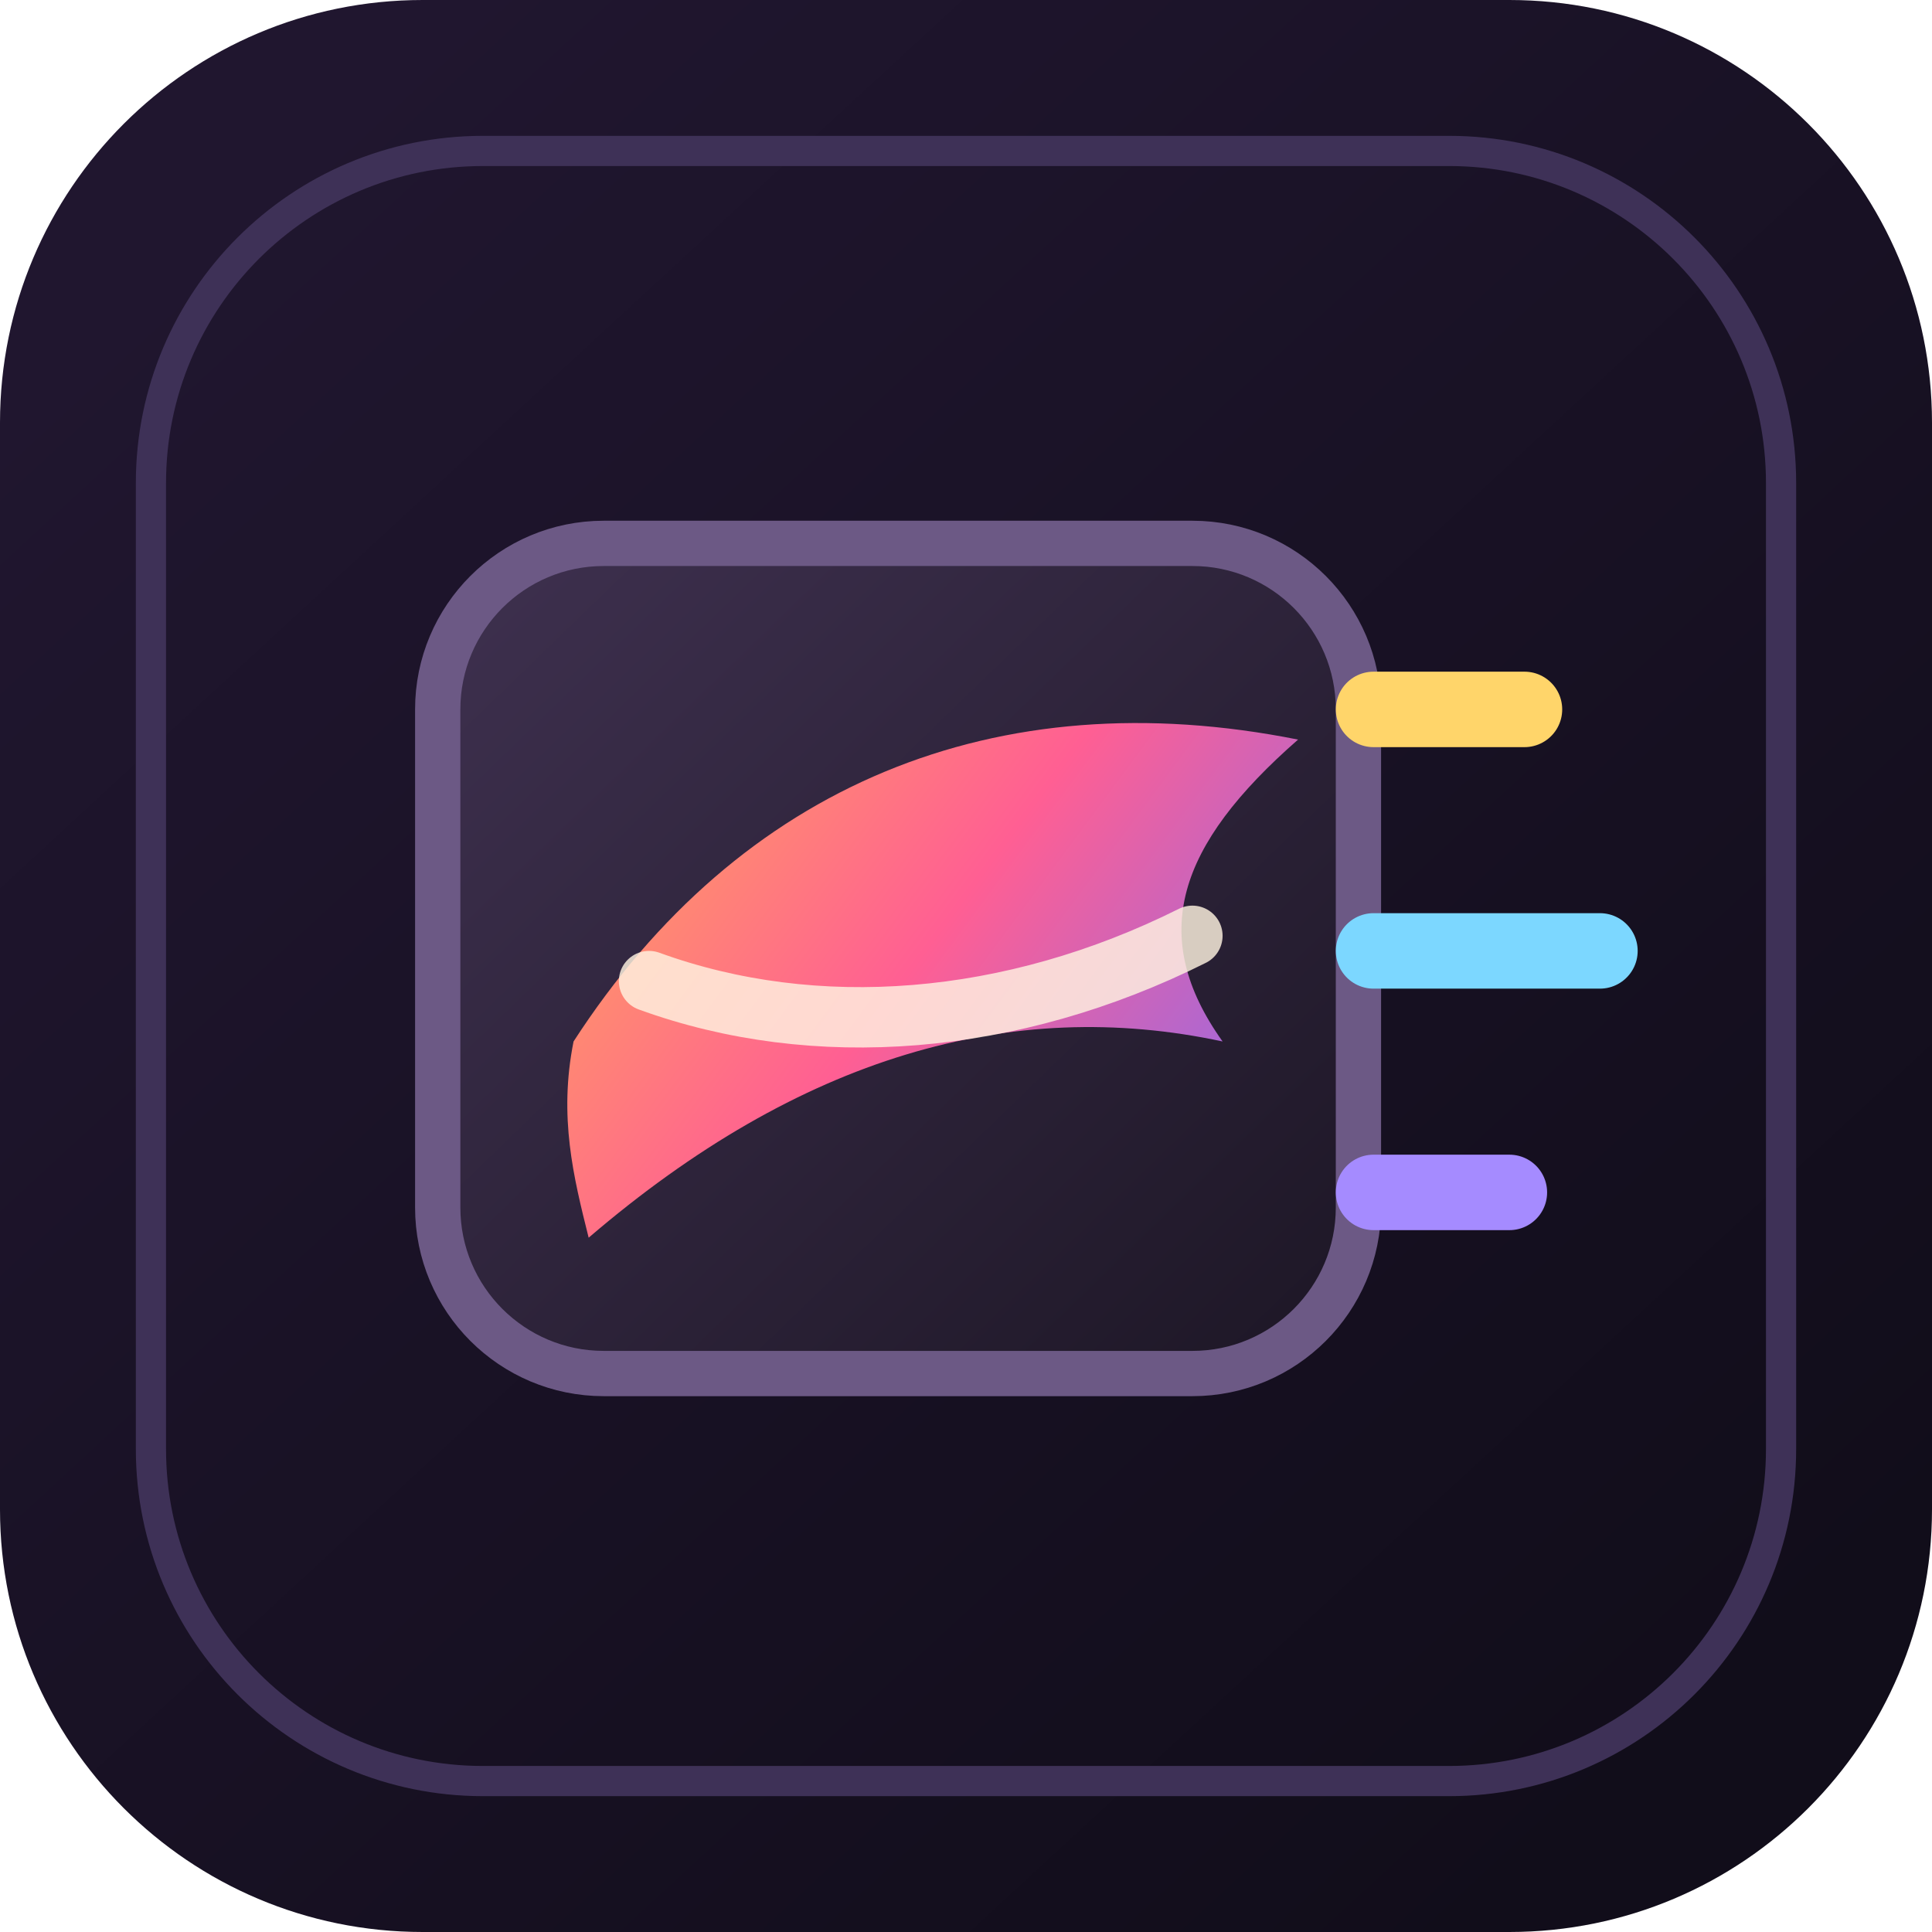
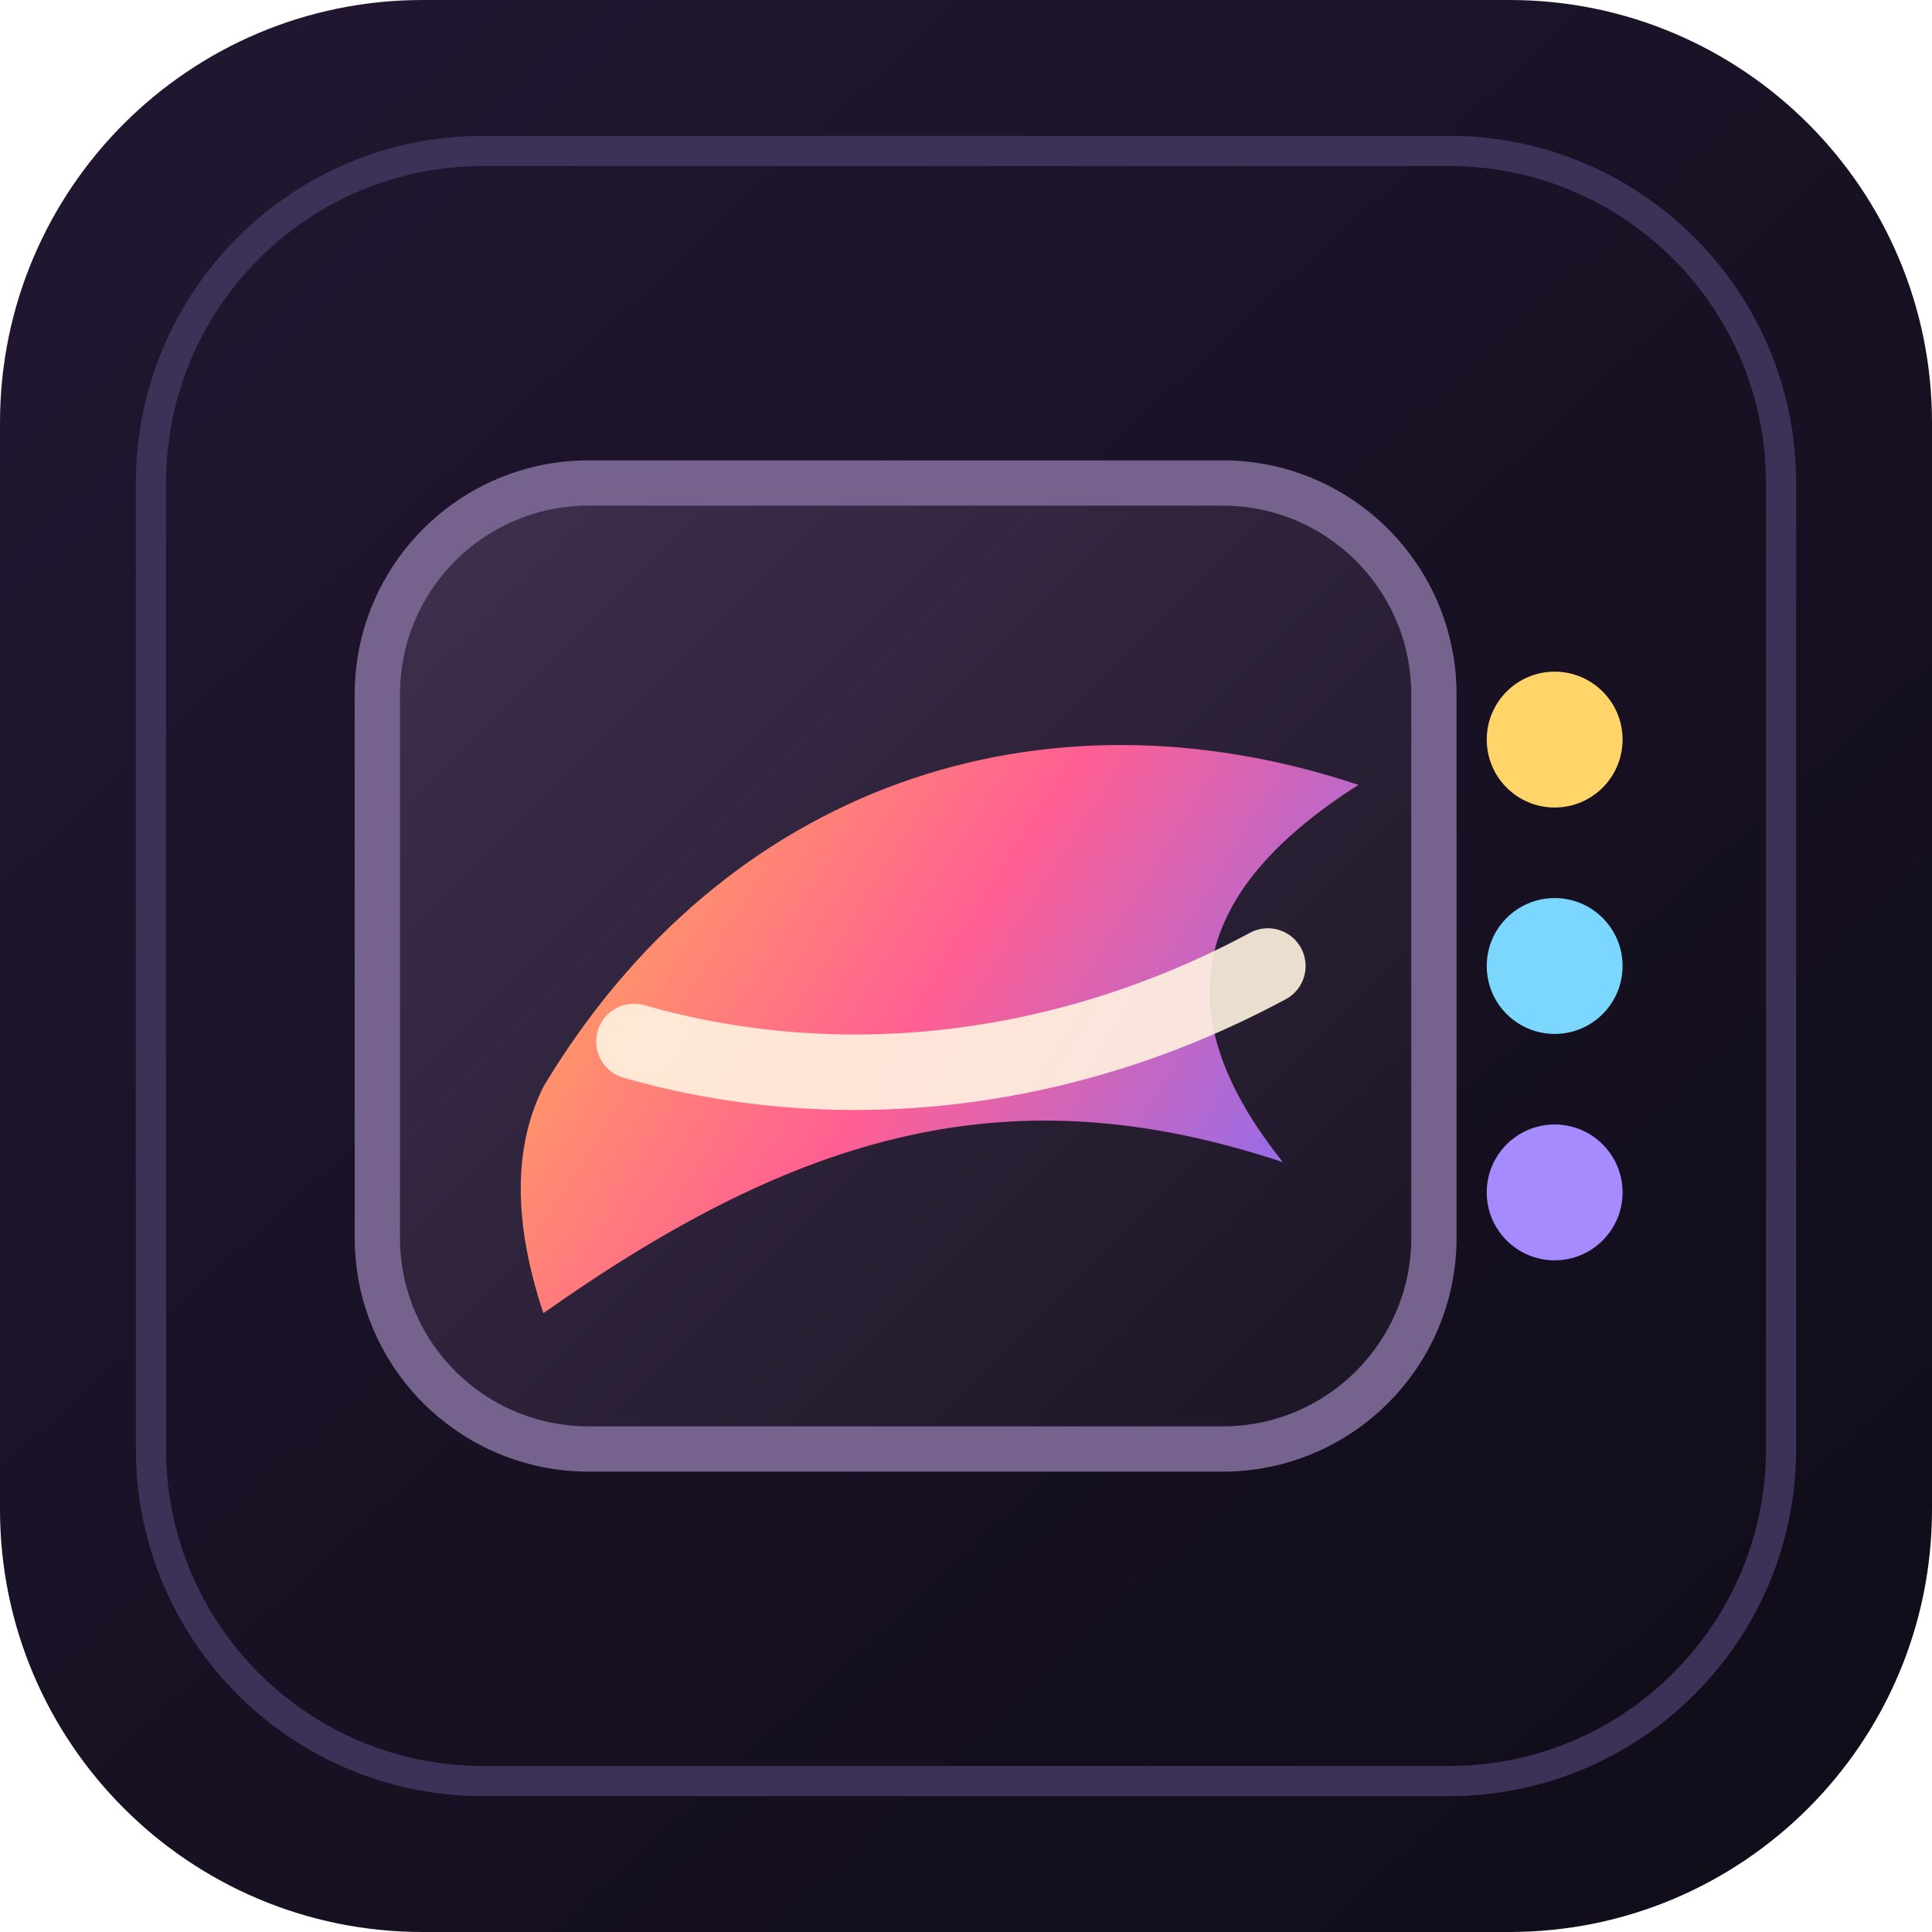
<svg xmlns="http://www.w3.org/2000/svg" viewBox="0 0 128 128" role="img" aria-labelledby="title desc">
  <defs>
    <linearGradient id="bg" x1="16" y1="12" x2="112" y2="116" gradientUnits="userSpaceOnUse">
      <stop offset="0" stop-color="#20162f" />
      <stop offset="1" stop-color="#110d1a" />
    </linearGradient>
-     <linearGradient id="card" x1="30" y1="34" x2="90" y2="96" gradientUnits="userSpaceOnUse">
-       <stop offset="0" stop-color="#3F3150" />
-       <stop offset="1" stop-color="#1B1523" />
+     <linearGradient id="card" x1="26" y1="31" x2="94" y2="99" gradientUnits="userSpaceOnUse">
+       <stop offset="0" stop-color="#403050" />
+       <stop offset="1" stop-color="#1A1422" />
    </linearGradient>
-     <linearGradient id="paint" x1="35" y1="42" x2="89" y2="82" gradientUnits="userSpaceOnUse">
+     <linearGradient id="paint" x1="34" y1="48" x2="90" y2="83" gradientUnits="userSpaceOnUse">
      <stop offset="0" stop-color="#FFB84D" />
      <stop offset="0.5" stop-color="#FF5F93" />
-       <stop offset="1" stop-color="#726DFF" />
+       <stop offset="1" stop-color="#7B70FF" />
    </linearGradient>
  </defs>
  <rect width="128" height="128" rx="28" fill="url(#bg)" />
  <rect x="10" y="10" width="108" height="108" rx="22" fill="none" stroke="#3e3157" stroke-width="2" />
-   <rect x="29" y="36" width="61" height="55" rx="11" fill="url(#card)" stroke="#6C5985" stroke-width="3" />
-   <path d="M38 69C49 52 66 45 86 49C78 56 76 62 81 69C67 66 53 70 39 82C38 78 37 74 38 69Z" fill="url(#paint)" />
-   <path d="M43 65C54 69 67 68 79 62" fill="none" stroke="#FFF3E0" stroke-width="4" stroke-linecap="round" opacity="0.82" />
-   <path d="M91 47H101" stroke="#FFD56A" stroke-width="5" stroke-linecap="round" />
-   <path d="M91 63H106" stroke="#7CD7FF" stroke-width="5" stroke-linecap="round" />
-   <path d="M91 79H100" stroke="#A58BFF" stroke-width="5" stroke-linecap="round" />
+   <rect x="25" y="32" width="70" height="64" rx="14" fill="url(#card)" stroke="#75628D" stroke-width="3" />
+   <path d="M36 72C48 52 69 45 90 52C79 59 77 67 85 77C67 71 53 75 36 87C34 81 34 76 36 72Z" fill="url(#paint)" />
+   <path d="M42 69C56 73 71 71 84 64" fill="none" stroke="#FFF3E0" stroke-width="5" stroke-linecap="round" opacity="0.9" />
+   <circle cx="103" cy="49" r="4.5" fill="#FFD56A" />
+   <circle cx="103" cy="64" r="4.5" fill="#7CD7FF" />
+   <circle cx="103" cy="79" r="4.5" fill="#A58BFF" />
</svg>
